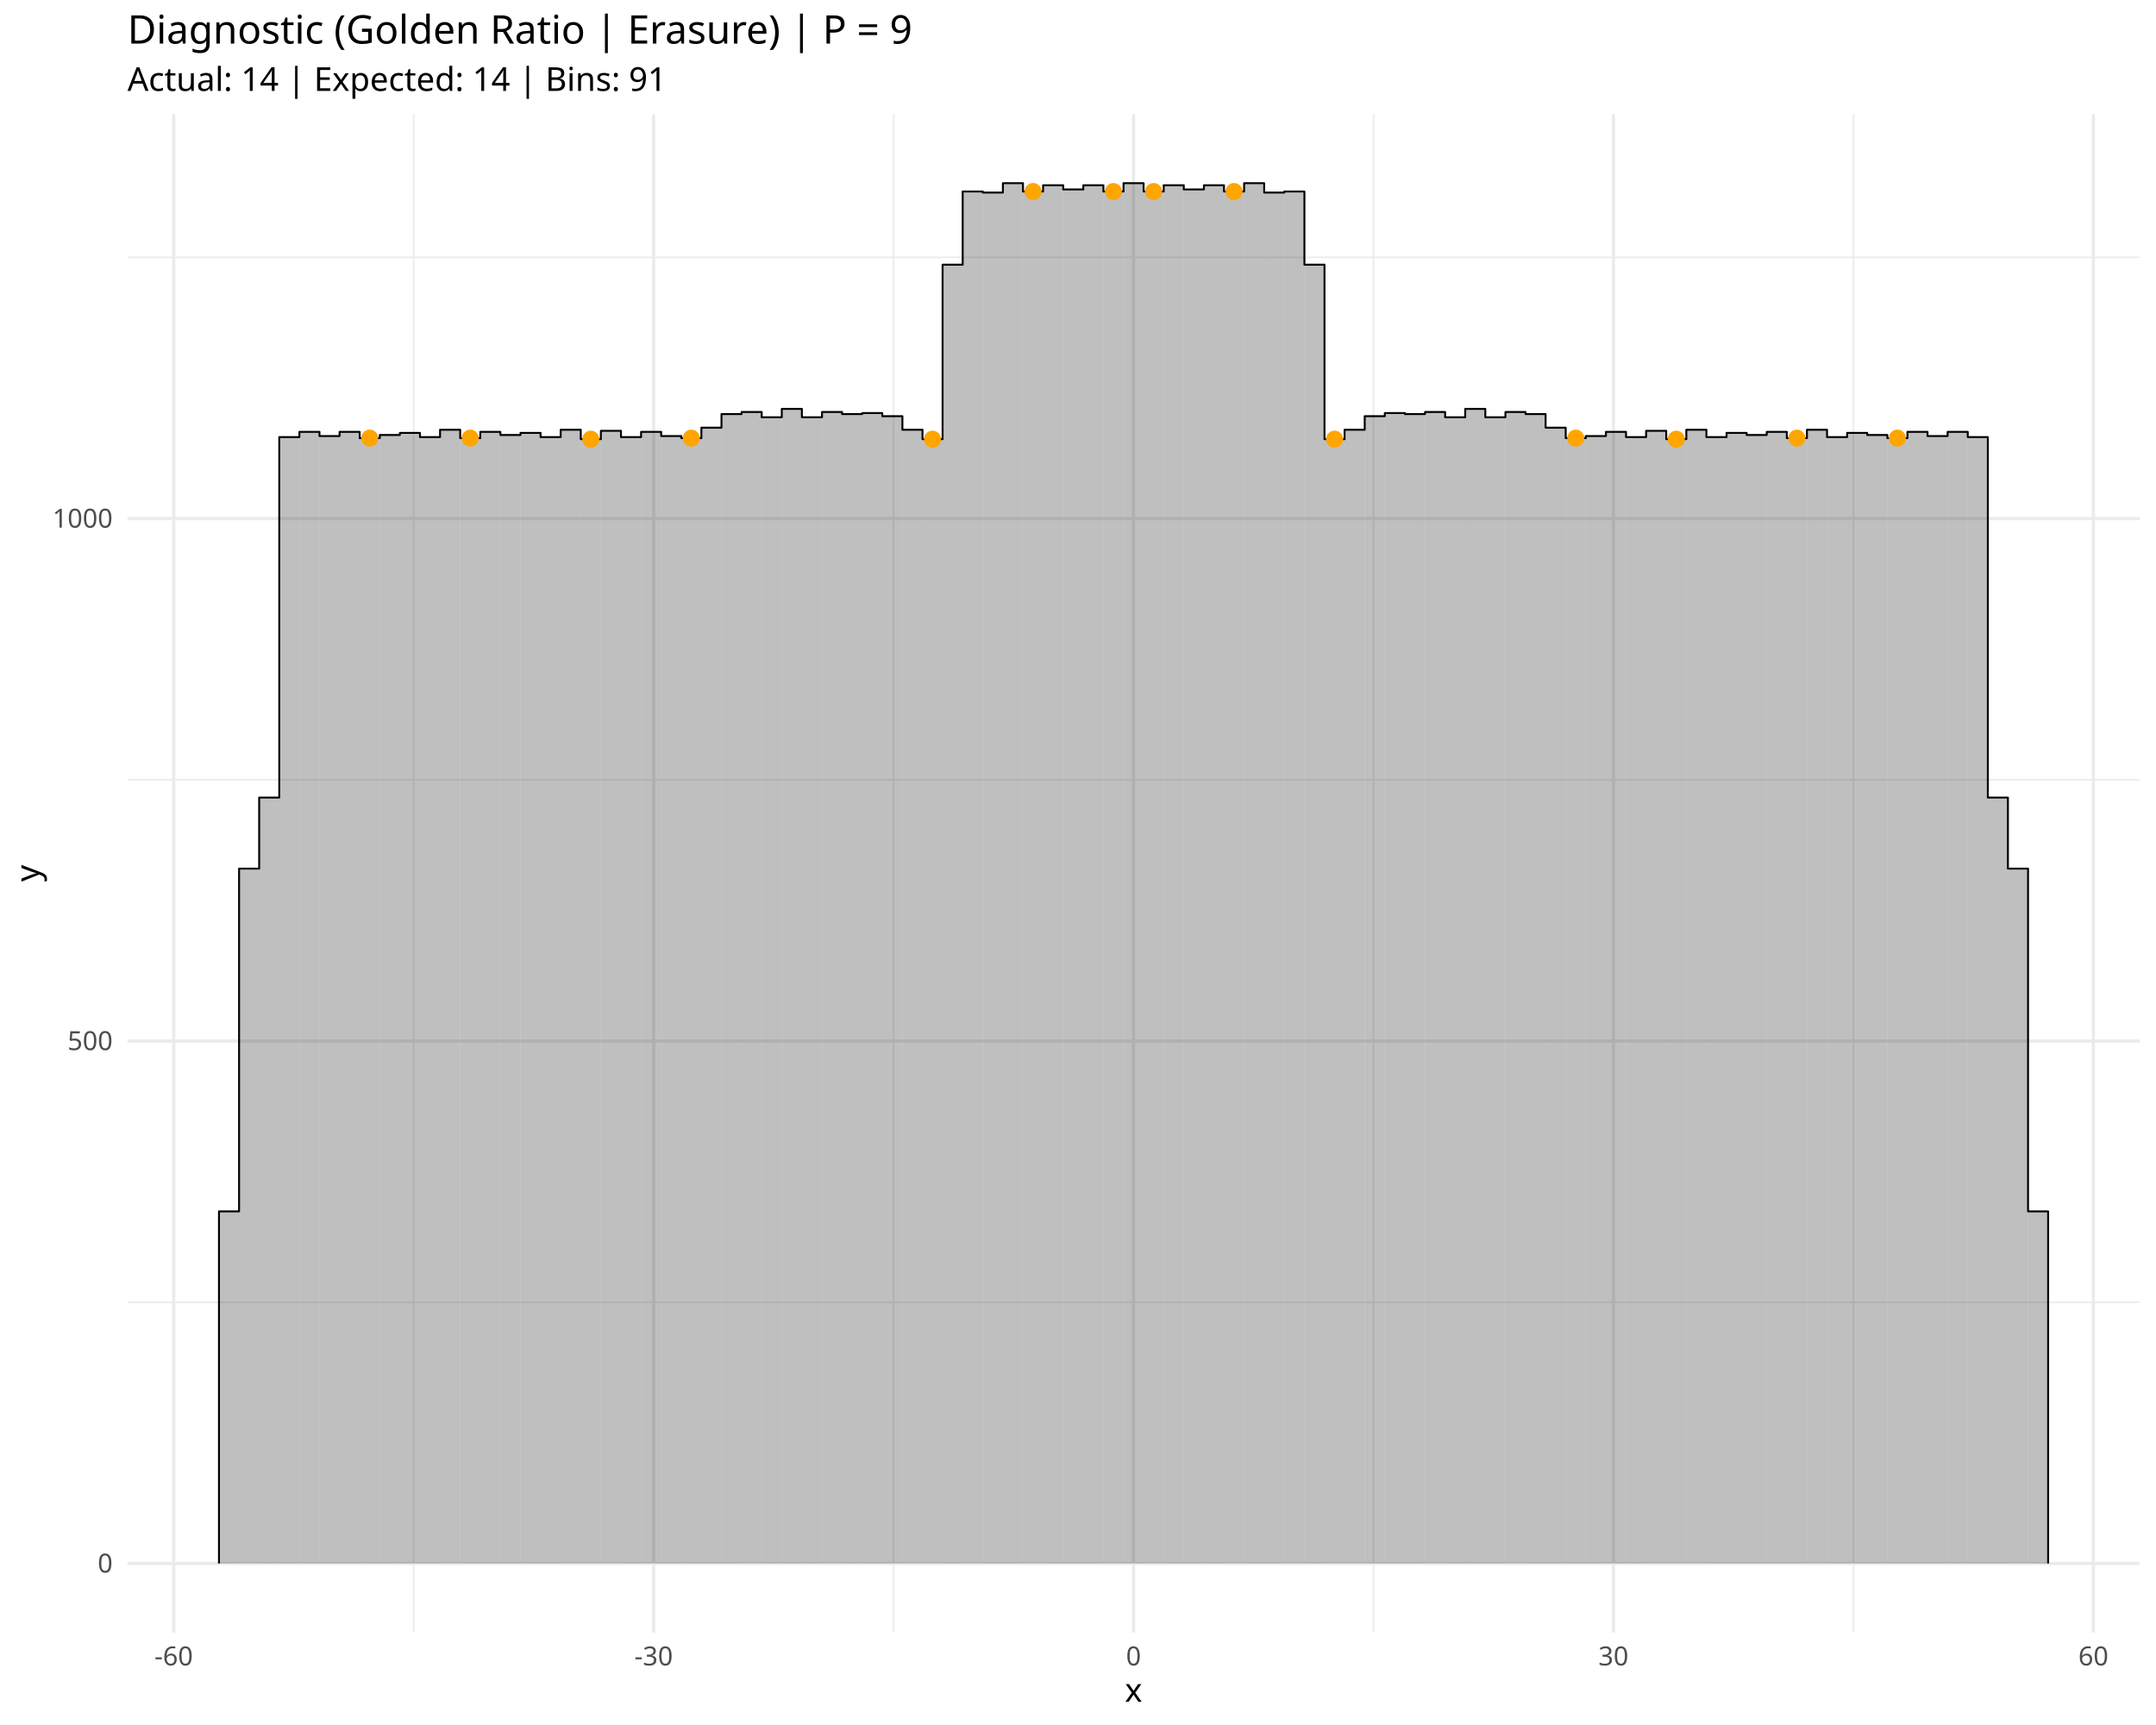
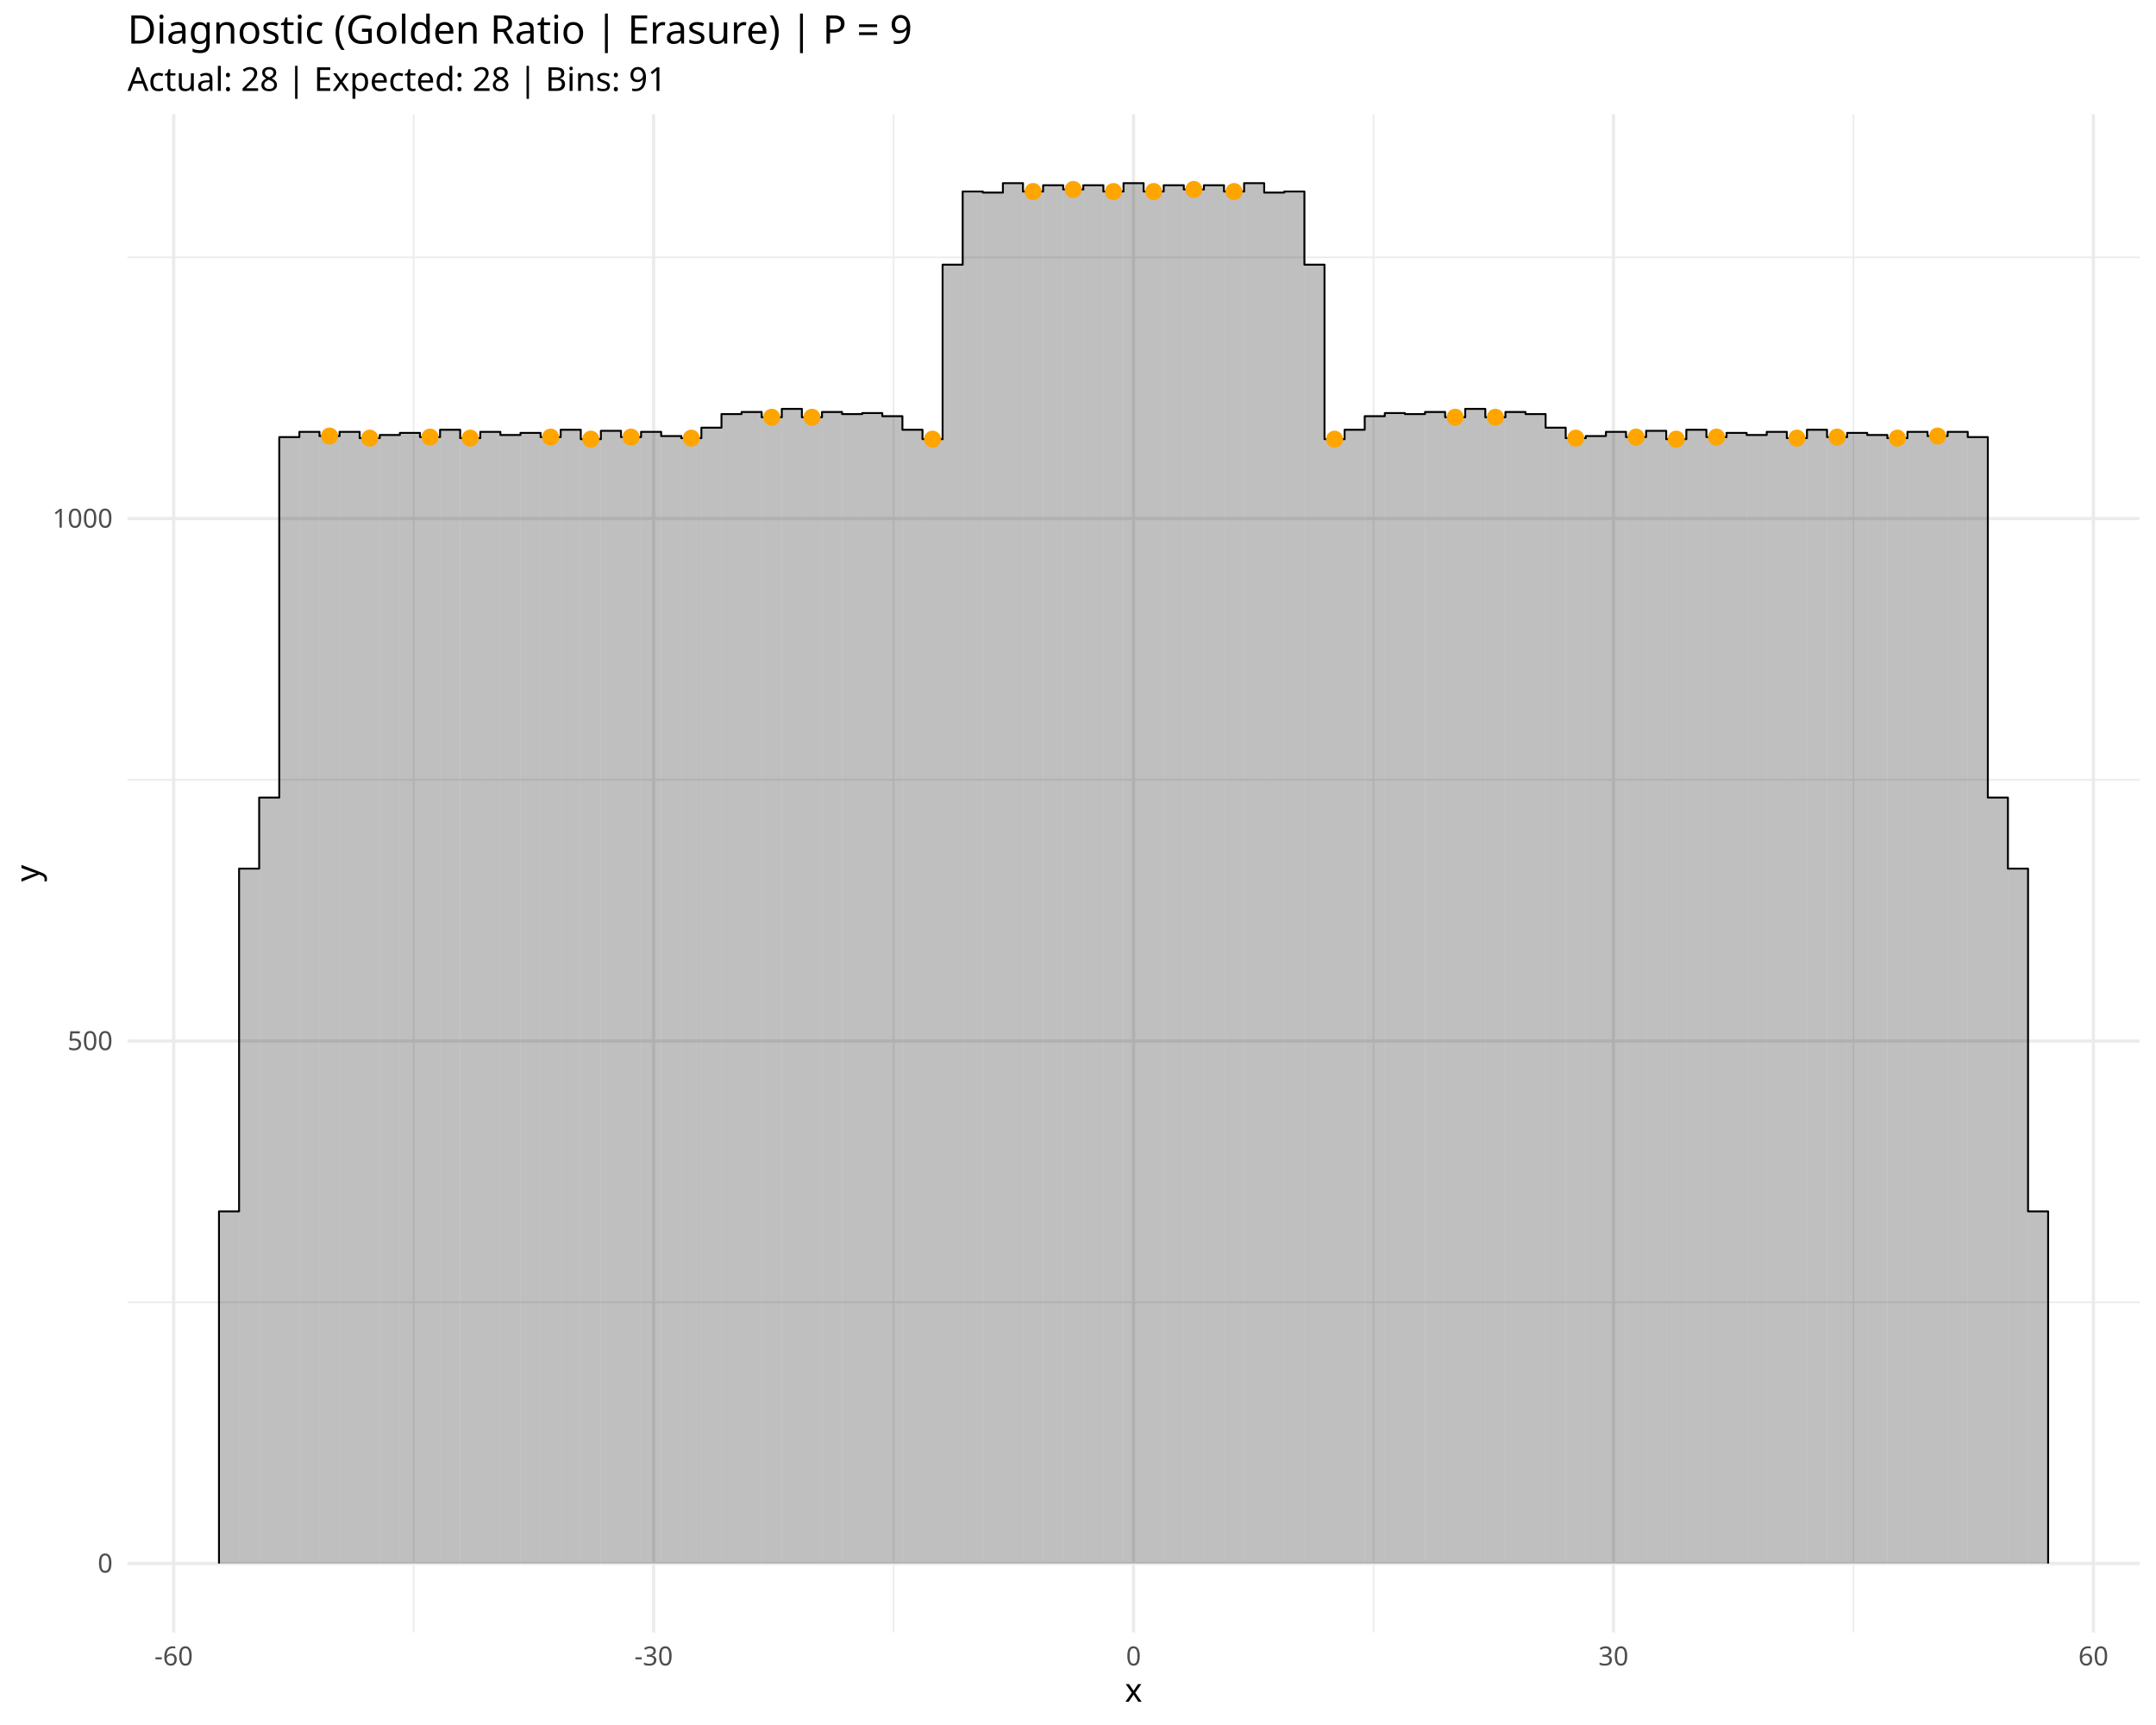
<svg xmlns="http://www.w3.org/2000/svg" class="svglite" data-engine-version="2.0" width="720.00pt" height="576.00pt" viewBox="0 0 720.00 576.00">
  <defs>
    <style type="text/css">
    .svglite line, .svglite polyline, .svglite polygon, .svglite path, .svglite rect, .svglite circle {
      fill: none;
      stroke: #000000;
      stroke-linecap: round;
      stroke-linejoin: round;
      stroke-miterlimit: 10.00;
    }
  </style>
  </defs>
  <rect width="100%" height="100%" style="stroke: none; fill: #FFFFFF;" />
  <defs>
    <clipPath id="cpMC4wMHw3MjAuMDB8MC4wMHw1NzYuMDA=">
      <rect x="0.00" y="0.00" width="720.00" height="576.00" />
    </clipPath>
  </defs>
  <g clip-path="url(#cpMC4wMHw3MjAuMDB8MC4wMHw1NzYuMDA=)">
    <rect x="0.00" y="0.00" width="720.00" height="576.00" style="stroke-width: 1.07; stroke: none; fill: #FFFFFF;" />
  </g>
  <defs>
    <clipPath id="cpNDIuNTh8NzE0LjUyfDM4LjEyfDU0NS4xMQ==">
      <rect x="42.58" y="38.12" width="671.94" height="507.00" />
    </clipPath>
  </defs>
  <g clip-path="url(#cpNDIuNTh8NzE0LjUyfDM4LjEyfDU0NS4xMQ==)">
    <polyline points="42.58,434.84 714.52,434.84 " style="stroke-width: 0.53; stroke: #EBEBEB; stroke-linecap: butt;" />
    <polyline points="42.58,260.39 714.52,260.39 " style="stroke-width: 0.53; stroke: #EBEBEB; stroke-linecap: butt;" />
    <polyline points="42.58,85.93 714.52,85.93 " style="stroke-width: 0.53; stroke: #EBEBEB; stroke-linecap: butt;" />
    <polyline points="138.15,545.11 138.15,38.12 " style="stroke-width: 0.53; stroke: #EBEBEB; stroke-linecap: butt;" />
    <polyline points="298.42,545.11 298.42,38.12 " style="stroke-width: 0.53; stroke: #EBEBEB; stroke-linecap: butt;" />
    <polyline points="458.69,545.11 458.69,38.12 " style="stroke-width: 0.53; stroke: #EBEBEB; stroke-linecap: butt;" />
    <polyline points="618.96,545.11 618.96,38.12 " style="stroke-width: 0.53; stroke: #EBEBEB; stroke-linecap: butt;" />
    <polyline points="42.58,522.07 714.52,522.07 " style="stroke-width: 1.07; stroke: #EBEBEB; stroke-linecap: butt;" />
    <polyline points="42.58,347.61 714.52,347.61 " style="stroke-width: 1.07; stroke: #EBEBEB; stroke-linecap: butt;" />
    <polyline points="42.58,173.16 714.52,173.16 " style="stroke-width: 1.07; stroke: #EBEBEB; stroke-linecap: butt;" />
    <polyline points="58.01,545.11 58.01,38.12 " style="stroke-width: 1.07; stroke: #EBEBEB; stroke-linecap: butt;" />
    <polyline points="218.28,545.11 218.28,38.12 " style="stroke-width: 1.07; stroke: #EBEBEB; stroke-linecap: butt;" />
    <polyline points="378.55,545.11 378.55,38.12 " style="stroke-width: 1.07; stroke: #EBEBEB; stroke-linecap: butt;" />
    <polyline points="538.82,545.11 538.82,38.12 " style="stroke-width: 1.07; stroke: #EBEBEB; stroke-linecap: butt;" />
    <polyline points="699.09,545.11 699.09,38.12 " style="stroke-width: 1.07; stroke: #EBEBEB; stroke-linecap: butt;" />
    <rect x="73.13" y="404.49" width="6.71" height="117.58" style="stroke-width: 1.07; stroke: none; stroke-linecap: butt; stroke-linejoin: miter; fill: #000000; fill-opacity: 0.25;" />
    <rect x="79.84" y="290.04" width="6.71" height="232.02" style="stroke-width: 1.07; stroke: none; stroke-linecap: butt; stroke-linejoin: miter; fill: #000000; fill-opacity: 0.25;" />
    <rect x="86.55" y="266.32" width="6.71" height="255.75" style="stroke-width: 1.07; stroke: none; stroke-linecap: butt; stroke-linejoin: miter; fill: #000000; fill-opacity: 0.25;" />
    <rect x="93.26" y="145.95" width="6.71" height="376.12" style="stroke-width: 1.07; stroke: none; stroke-linecap: butt; stroke-linejoin: miter; fill: #000000; fill-opacity: 0.25;" />
    <rect x="99.98" y="144.20" width="6.71" height="377.87" style="stroke-width: 1.07; stroke: none; stroke-linecap: butt; stroke-linejoin: miter; fill: #000000; fill-opacity: 0.25;" />
    <rect x="106.69" y="145.60" width="6.71" height="376.47" style="stroke-width: 1.07; stroke: none; stroke-linecap: butt; stroke-linejoin: miter; fill: #000000; fill-opacity: 0.25;" />
    <rect x="113.40" y="144.20" width="6.71" height="377.87" style="stroke-width: 1.07; stroke: none; stroke-linecap: butt; stroke-linejoin: miter; fill: #000000; fill-opacity: 0.25;" />
    <rect x="120.11" y="146.30" width="6.71" height="375.77" style="stroke-width: 1.07; stroke: none; stroke-linecap: butt; stroke-linejoin: miter; fill: #000000; fill-opacity: 0.25;" />
    <rect x="126.83" y="145.25" width="6.71" height="376.82" style="stroke-width: 1.07; stroke: none; stroke-linecap: butt; stroke-linejoin: miter; fill: #000000; fill-opacity: 0.25;" />
    <rect x="133.54" y="144.55" width="6.71" height="377.52" style="stroke-width: 1.07; stroke: none; stroke-linecap: butt; stroke-linejoin: miter; fill: #000000; fill-opacity: 0.25;" />
    <rect x="140.25" y="145.95" width="6.71" height="376.12" style="stroke-width: 1.07; stroke: none; stroke-linecap: butt; stroke-linejoin: miter; fill: #000000; fill-opacity: 0.25;" />
    <rect x="146.96" y="143.50" width="6.71" height="378.56" style="stroke-width: 1.07; stroke: none; stroke-linecap: butt; stroke-linejoin: miter; fill: #000000; fill-opacity: 0.25;" />
    <rect x="153.68" y="146.30" width="6.71" height="375.77" style="stroke-width: 1.07; stroke: none; stroke-linecap: butt; stroke-linejoin: miter; fill: #000000; fill-opacity: 0.25;" />
    <rect x="160.39" y="144.20" width="6.71" height="377.87" style="stroke-width: 1.07; stroke: none; stroke-linecap: butt; stroke-linejoin: miter; fill: #000000; fill-opacity: 0.25;" />
    <rect x="167.10" y="145.25" width="6.71" height="376.82" style="stroke-width: 1.07; stroke: none; stroke-linecap: butt; stroke-linejoin: miter; fill: #000000; fill-opacity: 0.25;" />
    <rect x="173.82" y="144.55" width="6.71" height="377.52" style="stroke-width: 1.07; stroke: none; stroke-linecap: butt; stroke-linejoin: miter; fill: #000000; fill-opacity: 0.25;" />
    <rect x="180.53" y="145.95" width="6.71" height="376.12" style="stroke-width: 1.07; stroke: none; stroke-linecap: butt; stroke-linejoin: miter; fill: #000000; fill-opacity: 0.25;" />
    <rect x="187.24" y="143.50" width="6.71" height="378.56" style="stroke-width: 1.07; stroke: none; stroke-linecap: butt; stroke-linejoin: miter; fill: #000000; fill-opacity: 0.25;" />
    <rect x="193.95" y="146.64" width="6.71" height="375.42" style="stroke-width: 1.07; stroke: none; stroke-linecap: butt; stroke-linejoin: miter; fill: #000000; fill-opacity: 0.25;" />
    <rect x="200.67" y="143.85" width="6.71" height="378.21" style="stroke-width: 1.07; stroke: none; stroke-linecap: butt; stroke-linejoin: miter; fill: #000000; fill-opacity: 0.25;" />
    <rect x="207.38" y="145.95" width="6.71" height="376.12" style="stroke-width: 1.07; stroke: none; stroke-linecap: butt; stroke-linejoin: miter; fill: #000000; fill-opacity: 0.25;" />
    <rect x="214.09" y="144.20" width="6.71" height="377.87" style="stroke-width: 1.07; stroke: none; stroke-linecap: butt; stroke-linejoin: miter; fill: #000000; fill-opacity: 0.25;" />
    <rect x="220.80" y="145.60" width="6.71" height="376.47" style="stroke-width: 1.07; stroke: none; stroke-linecap: butt; stroke-linejoin: miter; fill: #000000; fill-opacity: 0.25;" />
    <rect x="227.52" y="146.30" width="6.71" height="375.77" style="stroke-width: 1.07; stroke: none; stroke-linecap: butt; stroke-linejoin: miter; fill: #000000; fill-opacity: 0.25;" />
    <rect x="234.23" y="142.81" width="6.71" height="379.26" style="stroke-width: 1.07; stroke: none; stroke-linecap: butt; stroke-linejoin: miter; fill: #000000; fill-opacity: 0.25;" />
    <rect x="240.94" y="138.27" width="6.71" height="383.80" style="stroke-width: 1.07; stroke: none; stroke-linecap: butt; stroke-linejoin: miter; fill: #000000; fill-opacity: 0.25;" />
    <rect x="247.65" y="137.57" width="6.71" height="384.49" style="stroke-width: 1.07; stroke: none; stroke-linecap: butt; stroke-linejoin: miter; fill: #000000; fill-opacity: 0.25;" />
    <rect x="254.37" y="139.32" width="6.71" height="382.75" style="stroke-width: 1.07; stroke: none; stroke-linecap: butt; stroke-linejoin: miter; fill: #000000; fill-opacity: 0.25;" />
    <rect x="261.08" y="136.53" width="6.71" height="385.54" style="stroke-width: 1.07; stroke: none; stroke-linecap: butt; stroke-linejoin: miter; fill: #000000; fill-opacity: 0.25;" />
    <rect x="267.79" y="139.32" width="6.71" height="382.75" style="stroke-width: 1.07; stroke: none; stroke-linecap: butt; stroke-linejoin: miter; fill: #000000; fill-opacity: 0.25;" />
    <rect x="274.51" y="137.57" width="6.71" height="384.49" style="stroke-width: 1.07; stroke: none; stroke-linecap: butt; stroke-linejoin: miter; fill: #000000; fill-opacity: 0.25;" />
    <rect x="281.22" y="138.27" width="6.71" height="383.80" style="stroke-width: 1.07; stroke: none; stroke-linecap: butt; stroke-linejoin: miter; fill: #000000; fill-opacity: 0.25;" />
    <rect x="287.93" y="137.92" width="6.71" height="384.15" style="stroke-width: 1.07; stroke: none; stroke-linecap: butt; stroke-linejoin: miter; fill: #000000; fill-opacity: 0.25;" />
    <rect x="294.64" y="138.97" width="6.71" height="383.10" style="stroke-width: 1.07; stroke: none; stroke-linecap: butt; stroke-linejoin: miter; fill: #000000; fill-opacity: 0.25;" />
    <rect x="301.36" y="143.50" width="6.71" height="378.56" style="stroke-width: 1.07; stroke: none; stroke-linecap: butt; stroke-linejoin: miter; fill: #000000; fill-opacity: 0.25;" />
    <rect x="308.07" y="146.64" width="6.71" height="375.42" style="stroke-width: 1.07; stroke: none; stroke-linecap: butt; stroke-linejoin: miter; fill: #000000; fill-opacity: 0.25;" />
    <rect x="314.78" y="88.38" width="6.71" height="433.69" style="stroke-width: 1.07; stroke: none; stroke-linecap: butt; stroke-linejoin: miter; fill: #000000; fill-opacity: 0.25;" />
    <rect x="321.49" y="63.95" width="6.71" height="458.11" style="stroke-width: 1.07; stroke: none; stroke-linecap: butt; stroke-linejoin: miter; fill: #000000; fill-opacity: 0.25;" />
    <rect x="328.21" y="64.30" width="6.71" height="457.77" style="stroke-width: 1.07; stroke: none; stroke-linecap: butt; stroke-linejoin: miter; fill: #000000; fill-opacity: 0.25;" />
    <rect x="334.92" y="61.16" width="6.71" height="460.91" style="stroke-width: 1.07; stroke: none; stroke-linecap: butt; stroke-linejoin: miter; fill: #000000; fill-opacity: 0.25;" />
    <rect x="341.63" y="63.95" width="6.71" height="458.11" style="stroke-width: 1.07; stroke: none; stroke-linecap: butt; stroke-linejoin: miter; fill: #000000; fill-opacity: 0.25;" />
    <rect x="348.34" y="61.86" width="6.71" height="460.21" style="stroke-width: 1.07; stroke: none; stroke-linecap: butt; stroke-linejoin: miter; fill: #000000; fill-opacity: 0.25;" />
    <rect x="355.06" y="63.26" width="6.71" height="458.81" style="stroke-width: 1.07; stroke: none; stroke-linecap: butt; stroke-linejoin: miter; fill: #000000; fill-opacity: 0.25;" />
    <rect x="361.77" y="61.86" width="6.71" height="460.21" style="stroke-width: 1.07; stroke: none; stroke-linecap: butt; stroke-linejoin: miter; fill: #000000; fill-opacity: 0.25;" />
    <rect x="368.48" y="63.95" width="6.71" height="458.11" style="stroke-width: 1.07; stroke: none; stroke-linecap: butt; stroke-linejoin: miter; fill: #000000; fill-opacity: 0.25;" />
    <rect x="375.20" y="61.16" width="6.71" height="460.91" style="stroke-width: 1.07; stroke: none; stroke-linecap: butt; stroke-linejoin: miter; fill: #000000; fill-opacity: 0.25;" />
    <rect x="381.91" y="63.95" width="6.71" height="458.11" style="stroke-width: 1.07; stroke: none; stroke-linecap: butt; stroke-linejoin: miter; fill: #000000; fill-opacity: 0.25;" />
    <rect x="388.62" y="61.86" width="6.71" height="460.21" style="stroke-width: 1.07; stroke: none; stroke-linecap: butt; stroke-linejoin: miter; fill: #000000; fill-opacity: 0.25;" />
    <rect x="395.33" y="63.26" width="6.71" height="458.81" style="stroke-width: 1.07; stroke: none; stroke-linecap: butt; stroke-linejoin: miter; fill: #000000; fill-opacity: 0.25;" />
    <rect x="402.05" y="61.86" width="6.71" height="460.21" style="stroke-width: 1.07; stroke: none; stroke-linecap: butt; stroke-linejoin: miter; fill: #000000; fill-opacity: 0.25;" />
    <rect x="408.76" y="63.95" width="6.71" height="458.11" style="stroke-width: 1.07; stroke: none; stroke-linecap: butt; stroke-linejoin: miter; fill: #000000; fill-opacity: 0.25;" />
    <rect x="415.47" y="61.16" width="6.71" height="460.91" style="stroke-width: 1.07; stroke: none; stroke-linecap: butt; stroke-linejoin: miter; fill: #000000; fill-opacity: 0.25;" />
    <rect x="422.18" y="64.30" width="6.71" height="457.77" style="stroke-width: 1.07; stroke: none; stroke-linecap: butt; stroke-linejoin: miter; fill: #000000; fill-opacity: 0.25;" />
    <rect x="428.90" y="63.95" width="6.71" height="458.11" style="stroke-width: 1.07; stroke: none; stroke-linecap: butt; stroke-linejoin: miter; fill: #000000; fill-opacity: 0.25;" />
    <rect x="435.61" y="88.38" width="6.71" height="433.69" style="stroke-width: 1.07; stroke: none; stroke-linecap: butt; stroke-linejoin: miter; fill: #000000; fill-opacity: 0.25;" />
    <rect x="442.32" y="146.64" width="6.71" height="375.42" style="stroke-width: 1.07; stroke: none; stroke-linecap: butt; stroke-linejoin: miter; fill: #000000; fill-opacity: 0.25;" />
    <rect x="449.03" y="143.50" width="6.71" height="378.56" style="stroke-width: 1.07; stroke: none; stroke-linecap: butt; stroke-linejoin: miter; fill: #000000; fill-opacity: 0.25;" />
    <rect x="455.75" y="138.97" width="6.71" height="383.10" style="stroke-width: 1.07; stroke: none; stroke-linecap: butt; stroke-linejoin: miter; fill: #000000; fill-opacity: 0.25;" />
    <rect x="462.46" y="137.92" width="6.71" height="384.15" style="stroke-width: 1.07; stroke: none; stroke-linecap: butt; stroke-linejoin: miter; fill: #000000; fill-opacity: 0.25;" />
    <rect x="469.17" y="138.27" width="6.71" height="383.80" style="stroke-width: 1.07; stroke: none; stroke-linecap: butt; stroke-linejoin: miter; fill: #000000; fill-opacity: 0.25;" />
    <rect x="475.89" y="137.57" width="6.71" height="384.49" style="stroke-width: 1.07; stroke: none; stroke-linecap: butt; stroke-linejoin: miter; fill: #000000; fill-opacity: 0.25;" />
    <rect x="482.60" y="139.32" width="6.71" height="382.75" style="stroke-width: 1.07; stroke: none; stroke-linecap: butt; stroke-linejoin: miter; fill: #000000; fill-opacity: 0.25;" />
    <rect x="489.31" y="136.53" width="6.71" height="385.54" style="stroke-width: 1.07; stroke: none; stroke-linecap: butt; stroke-linejoin: miter; fill: #000000; fill-opacity: 0.25;" />
    <rect x="496.02" y="139.32" width="6.71" height="382.75" style="stroke-width: 1.07; stroke: none; stroke-linecap: butt; stroke-linejoin: miter; fill: #000000; fill-opacity: 0.25;" />
    <rect x="502.74" y="137.57" width="6.71" height="384.49" style="stroke-width: 1.07; stroke: none; stroke-linecap: butt; stroke-linejoin: miter; fill: #000000; fill-opacity: 0.25;" />
    <rect x="509.45" y="138.27" width="6.71" height="383.80" style="stroke-width: 1.07; stroke: none; stroke-linecap: butt; stroke-linejoin: miter; fill: #000000; fill-opacity: 0.25;" />
    <rect x="516.16" y="142.81" width="6.71" height="379.26" style="stroke-width: 1.07; stroke: none; stroke-linecap: butt; stroke-linejoin: miter; fill: #000000; fill-opacity: 0.25;" />
    <rect x="522.87" y="146.30" width="6.71" height="375.77" style="stroke-width: 1.07; stroke: none; stroke-linecap: butt; stroke-linejoin: miter; fill: #000000; fill-opacity: 0.25;" />
    <rect x="529.59" y="145.60" width="6.71" height="376.47" style="stroke-width: 1.07; stroke: none; stroke-linecap: butt; stroke-linejoin: miter; fill: #000000; fill-opacity: 0.25;" />
    <rect x="536.30" y="144.20" width="6.71" height="377.87" style="stroke-width: 1.07; stroke: none; stroke-linecap: butt; stroke-linejoin: miter; fill: #000000; fill-opacity: 0.25;" />
    <rect x="543.01" y="145.95" width="6.71" height="376.12" style="stroke-width: 1.07; stroke: none; stroke-linecap: butt; stroke-linejoin: miter; fill: #000000; fill-opacity: 0.25;" />
    <rect x="549.72" y="143.85" width="6.71" height="378.21" style="stroke-width: 1.07; stroke: none; stroke-linecap: butt; stroke-linejoin: miter; fill: #000000; fill-opacity: 0.25;" />
    <rect x="556.44" y="146.64" width="6.71" height="375.42" style="stroke-width: 1.07; stroke: none; stroke-linecap: butt; stroke-linejoin: miter; fill: #000000; fill-opacity: 0.25;" />
    <rect x="563.15" y="143.50" width="6.71" height="378.56" style="stroke-width: 1.07; stroke: none; stroke-linecap: butt; stroke-linejoin: miter; fill: #000000; fill-opacity: 0.25;" />
    <rect x="569.86" y="145.95" width="6.71" height="376.12" style="stroke-width: 1.07; stroke: none; stroke-linecap: butt; stroke-linejoin: miter; fill: #000000; fill-opacity: 0.25;" />
    <rect x="576.58" y="144.55" width="6.71" height="377.52" style="stroke-width: 1.07; stroke: none; stroke-linecap: butt; stroke-linejoin: miter; fill: #000000; fill-opacity: 0.25;" />
    <rect x="583.29" y="145.25" width="6.71" height="376.82" style="stroke-width: 1.07; stroke: none; stroke-linecap: butt; stroke-linejoin: miter; fill: #000000; fill-opacity: 0.25;" />
    <rect x="590.00" y="144.20" width="6.71" height="377.87" style="stroke-width: 1.07; stroke: none; stroke-linecap: butt; stroke-linejoin: miter; fill: #000000; fill-opacity: 0.25;" />
    <rect x="596.71" y="146.30" width="6.71" height="375.77" style="stroke-width: 1.07; stroke: none; stroke-linecap: butt; stroke-linejoin: miter; fill: #000000; fill-opacity: 0.25;" />
    <rect x="603.43" y="143.50" width="6.71" height="378.56" style="stroke-width: 1.07; stroke: none; stroke-linecap: butt; stroke-linejoin: miter; fill: #000000; fill-opacity: 0.25;" />
    <rect x="610.14" y="145.95" width="6.71" height="376.12" style="stroke-width: 1.07; stroke: none; stroke-linecap: butt; stroke-linejoin: miter; fill: #000000; fill-opacity: 0.25;" />
    <rect x="616.85" y="144.55" width="6.71" height="377.52" style="stroke-width: 1.07; stroke: none; stroke-linecap: butt; stroke-linejoin: miter; fill: #000000; fill-opacity: 0.25;" />
    <rect x="623.56" y="145.25" width="6.71" height="376.82" style="stroke-width: 1.07; stroke: none; stroke-linecap: butt; stroke-linejoin: miter; fill: #000000; fill-opacity: 0.25;" />
    <rect x="630.28" y="146.30" width="6.71" height="375.77" style="stroke-width: 1.07; stroke: none; stroke-linecap: butt; stroke-linejoin: miter; fill: #000000; fill-opacity: 0.25;" />
    <rect x="636.99" y="144.20" width="6.71" height="377.87" style="stroke-width: 1.07; stroke: none; stroke-linecap: butt; stroke-linejoin: miter; fill: #000000; fill-opacity: 0.25;" />
    <rect x="643.70" y="145.60" width="6.71" height="376.47" style="stroke-width: 1.07; stroke: none; stroke-linecap: butt; stroke-linejoin: miter; fill: #000000; fill-opacity: 0.25;" />
    <rect x="650.41" y="144.20" width="6.71" height="377.87" style="stroke-width: 1.07; stroke: none; stroke-linecap: butt; stroke-linejoin: miter; fill: #000000; fill-opacity: 0.25;" />
    <rect x="657.13" y="145.95" width="6.71" height="376.12" style="stroke-width: 1.07; stroke: none; stroke-linecap: butt; stroke-linejoin: miter; fill: #000000; fill-opacity: 0.25;" />
    <rect x="663.84" y="266.32" width="6.71" height="255.75" style="stroke-width: 1.07; stroke: none; stroke-linecap: butt; stroke-linejoin: miter; fill: #000000; fill-opacity: 0.25;" />
    <rect x="670.55" y="290.04" width="6.71" height="232.02" style="stroke-width: 1.07; stroke: none; stroke-linecap: butt; stroke-linejoin: miter; fill: #000000; fill-opacity: 0.25;" />
    <rect x="677.27" y="404.49" width="6.71" height="117.58" style="stroke-width: 1.07; stroke: none; stroke-linecap: butt; stroke-linejoin: miter; fill: #000000; fill-opacity: 0.25;" />
    <polyline points="73.13,522.07 73.13,404.49 79.84,404.49 79.84,290.04 86.55,290.04 86.55,266.32 93.26,266.32 93.26,145.95 99.98,145.95 99.98,144.20 106.69,144.20 106.69,145.60 113.40,145.60 113.40,144.20 120.11,144.20 120.11,146.30 126.83,146.30 126.83,145.25 133.54,145.25 133.54,144.55 140.25,144.55 140.25,145.95 146.96,145.95 146.96,143.50 153.68,143.50 153.68,146.30 160.39,146.30 160.39,144.20 167.10,144.20 167.10,145.25 173.82,145.25 173.82,144.55 180.53,144.55 180.53,145.95 187.24,145.95 187.24,143.50 193.95,143.50 193.95,146.64 200.67,146.64 200.67,143.85 207.38,143.85 207.38,145.95 214.09,145.95 214.09,144.20 220.80,144.20 220.80,145.60 227.52,145.60 227.52,146.30 234.23,146.30 234.23,142.81 240.94,142.81 240.94,138.27 247.65,138.27 247.65,137.57 254.37,137.57 254.37,139.32 261.08,139.32 261.08,136.53 267.79,136.53 267.79,139.32 274.51,139.32 274.51,137.57 281.22,137.57 281.22,138.27 287.93,138.27 287.93,137.92 294.64,137.92 294.64,138.97 301.36,138.97 301.36,143.50 308.07,143.50 308.07,146.64 314.78,146.64 314.78,88.38 321.49,88.38 321.49,63.95 328.21,63.95 328.21,64.30 334.92,64.30 334.92,61.16 341.63,61.16 341.63,63.95 348.34,63.95 348.34,61.86 355.06,61.86 355.06,63.26 361.77,63.26 361.77,61.86 368.48,61.86 368.48,63.95 375.20,63.95 375.20,61.16 381.91,61.16 381.91,63.95 388.62,63.95 388.62,61.86 395.33,61.86 395.33,63.26 402.05,63.26 402.05,61.86 408.76,61.86 408.76,63.95 415.47,63.95 415.47,61.16 422.18,61.16 422.18,64.30 428.90,64.30 428.90,63.95 435.61,63.95 435.61,88.38 442.32,88.38 442.32,146.64 449.03,146.64 449.03,143.50 455.75,143.50 455.75,138.97 462.46,138.97 462.46,137.92 469.17,137.92 469.17,138.27 475.89,138.27 475.89,137.57 482.60,137.57 482.60,139.32 489.31,139.32 489.31,136.53 496.02,136.53 496.02,139.32 502.74,139.32 502.74,137.57 509.45,137.57 509.45,138.27 516.16,138.27 516.16,142.81 522.87,142.81 522.87,146.30 529.59,146.30 529.59,145.60 536.30,145.60 536.30,144.20 543.01,144.20 543.01,145.95 549.72,145.95 549.72,143.85 556.44,143.85 556.44,146.64 563.15,146.64 563.15,143.50 569.86,143.50 569.86,145.95 576.58,145.95 576.58,144.55 583.29,144.55 583.29,145.25 590.00,145.25 590.00,144.20 596.71,144.20 596.71,146.30 603.43,146.30 603.43,143.50 610.14,143.50 610.14,145.95 616.85,145.95 616.85,144.55 623.56,144.55 623.56,145.25 630.28,145.25 630.28,146.30 636.99,146.30 636.99,144.20 643.70,144.20 643.70,145.60 650.41,145.60 650.41,144.20 657.13,144.20 657.13,145.95 663.84,145.95 663.84,266.32 670.55,266.32 670.55,290.04 677.27,290.04 677.27,404.49 683.98,404.49 683.98,522.07 " style="stroke-width: 0.64; stroke-linecap: butt;" />
+     <circle cx="110.05" cy="145.60" r="2.49" style="stroke-width: 0.71; stroke: #FFA500; fill: #FFA500;" />
    <circle cx="123.47" cy="146.30" r="2.49" style="stroke-width: 0.71; stroke: #FFA500; fill: #FFA500;" />
+     <circle cx="143.61" cy="145.95" r="2.49" style="stroke-width: 0.71; stroke: #FFA500; fill: #FFA500;" />
    <circle cx="157.03" cy="146.30" r="2.49" style="stroke-width: 0.71; stroke: #FFA500; fill: #FFA500;" />
+     <circle cx="183.88" cy="145.95" r="2.49" style="stroke-width: 0.71; stroke: #FFA500; fill: #FFA500;" />
    <circle cx="197.31" cy="146.64" r="2.49" style="stroke-width: 0.71; stroke: #FFA500; fill: #FFA500;" />
+     <circle cx="210.73" cy="145.95" r="2.49" style="stroke-width: 0.71; stroke: #FFA500; fill: #FFA500;" />
    <circle cx="230.87" cy="146.30" r="2.49" style="stroke-width: 0.71; stroke: #FFA500; fill: #FFA500;" />
+     <circle cx="257.72" cy="139.32" r="2.49" style="stroke-width: 0.71; stroke: #FFA500; fill: #FFA500;" />
+     <circle cx="271.15" cy="139.32" r="2.49" style="stroke-width: 0.71; stroke: #FFA500; fill: #FFA500;" />
    <circle cx="311.42" cy="146.64" r="2.49" style="stroke-width: 0.71; stroke: #FFA500; fill: #FFA500;" />
    <circle cx="344.99" cy="63.95" r="2.49" style="stroke-width: 0.71; stroke: #FFA500; fill: #FFA500;" />
+     <circle cx="358.41" cy="63.26" r="2.49" style="stroke-width: 0.71; stroke: #FFA500; fill: #FFA500;" />
    <circle cx="371.84" cy="63.95" r="2.49" style="stroke-width: 0.71; stroke: #FFA500; fill: #FFA500;" />
    <circle cx="385.26" cy="63.95" r="2.49" style="stroke-width: 0.71; stroke: #FFA500; fill: #FFA500;" />
+     <circle cx="398.69" cy="63.26" r="2.49" style="stroke-width: 0.71; stroke: #FFA500; fill: #FFA500;" />
    <circle cx="412.11" cy="63.95" r="2.49" style="stroke-width: 0.71; stroke: #FFA500; fill: #FFA500;" />
    <circle cx="445.68" cy="146.64" r="2.49" style="stroke-width: 0.71; stroke: #FFA500; fill: #FFA500;" />
+     <circle cx="485.95" cy="139.32" r="2.49" style="stroke-width: 0.71; stroke: #FFA500; fill: #FFA500;" />
+     <circle cx="499.38" cy="139.32" r="2.49" style="stroke-width: 0.71; stroke: #FFA500; fill: #FFA500;" />
    <circle cx="526.23" cy="146.30" r="2.49" style="stroke-width: 0.71; stroke: #FFA500; fill: #FFA500;" />
+     <circle cx="546.37" cy="145.95" r="2.49" style="stroke-width: 0.71; stroke: #FFA500; fill: #FFA500;" />
    <circle cx="559.79" cy="146.64" r="2.49" style="stroke-width: 0.71; stroke: #FFA500; fill: #FFA500;" />
+     <circle cx="573.22" cy="145.95" r="2.49" style="stroke-width: 0.71; stroke: #FFA500; fill: #FFA500;" />
    <circle cx="600.07" cy="146.30" r="2.49" style="stroke-width: 0.71; stroke: #FFA500; fill: #FFA500;" />
+     <circle cx="613.49" cy="145.95" r="2.49" style="stroke-width: 0.71; stroke: #FFA500; fill: #FFA500;" />
    <circle cx="633.63" cy="146.30" r="2.49" style="stroke-width: 0.71; stroke: #FFA500; fill: #FFA500;" />
+     <circle cx="647.06" cy="145.60" r="2.49" style="stroke-width: 0.71; stroke: #FFA500; fill: #FFA500;" />
  </g>
  <g clip-path="url(#cpMC4wMHw3MjAuMDB8MC4wMHw1NzYuMDA=)">
    <text x="37.65" y="525.10" text-anchor="end" style="font-size: 8.80px; fill: #4D4D4D; font-family: sans;" textLength="4.89px" lengthAdjust="spacingAndGlyphs">0</text>
    <text x="37.65" y="350.64" text-anchor="end" style="font-size: 8.80px; fill: #4D4D4D; font-family: sans;" textLength="14.68px" lengthAdjust="spacingAndGlyphs">500</text>
    <text x="37.65" y="176.19" text-anchor="end" style="font-size: 8.80px; fill: #4D4D4D; font-family: sans;" textLength="19.58px" lengthAdjust="spacingAndGlyphs">1000</text>
    <text x="58.01" y="556.10" text-anchor="middle" style="font-size: 8.80px; fill: #4D4D4D; font-family: sans;" textLength="12.72px" lengthAdjust="spacingAndGlyphs">-60</text>
    <text x="218.28" y="556.10" text-anchor="middle" style="font-size: 8.80px; fill: #4D4D4D; font-family: sans;" textLength="12.72px" lengthAdjust="spacingAndGlyphs">-30</text>
    <text x="378.55" y="556.10" text-anchor="middle" style="font-size: 8.80px; fill: #4D4D4D; font-family: sans;" textLength="4.89px" lengthAdjust="spacingAndGlyphs">0</text>
    <text x="538.82" y="556.10" text-anchor="middle" style="font-size: 8.80px; fill: #4D4D4D; font-family: sans;" textLength="9.79px" lengthAdjust="spacingAndGlyphs">30</text>
    <text x="699.09" y="556.10" text-anchor="middle" style="font-size: 8.80px; fill: #4D4D4D; font-family: sans;" textLength="9.79px" lengthAdjust="spacingAndGlyphs">60</text>
    <text x="378.55" y="568.24" text-anchor="middle" style="font-size: 11.00px; font-family: sans;" textLength="5.50px" lengthAdjust="spacingAndGlyphs">x</text>
    <text transform="translate(13.05,291.61) rotate(-90)" text-anchor="middle" style="font-size: 11.00px; font-family: sans;" textLength="5.50px" lengthAdjust="spacingAndGlyphs">y</text>
-     <text x="42.58" y="30.35" style="font-size: 11.00px; font-family: sans;" textLength="170.84px" lengthAdjust="spacingAndGlyphs">Actual: 14 | Expected: 14 | Bins: 91</text>
+     <text x="42.58" y="30.35" style="font-size: 11.00px; font-family: sans;" textLength="170.84px" lengthAdjust="spacingAndGlyphs">Actual: 28 | Expected: 28 | Bins: 91</text>
    <text x="42.58" y="14.56" style="font-size: 13.20px; font-family: sans;" textLength="250.11px" lengthAdjust="spacingAndGlyphs">Diagnostic (Golden Ratio | Erasure) | P = 9</text>
  </g>
</svg>
